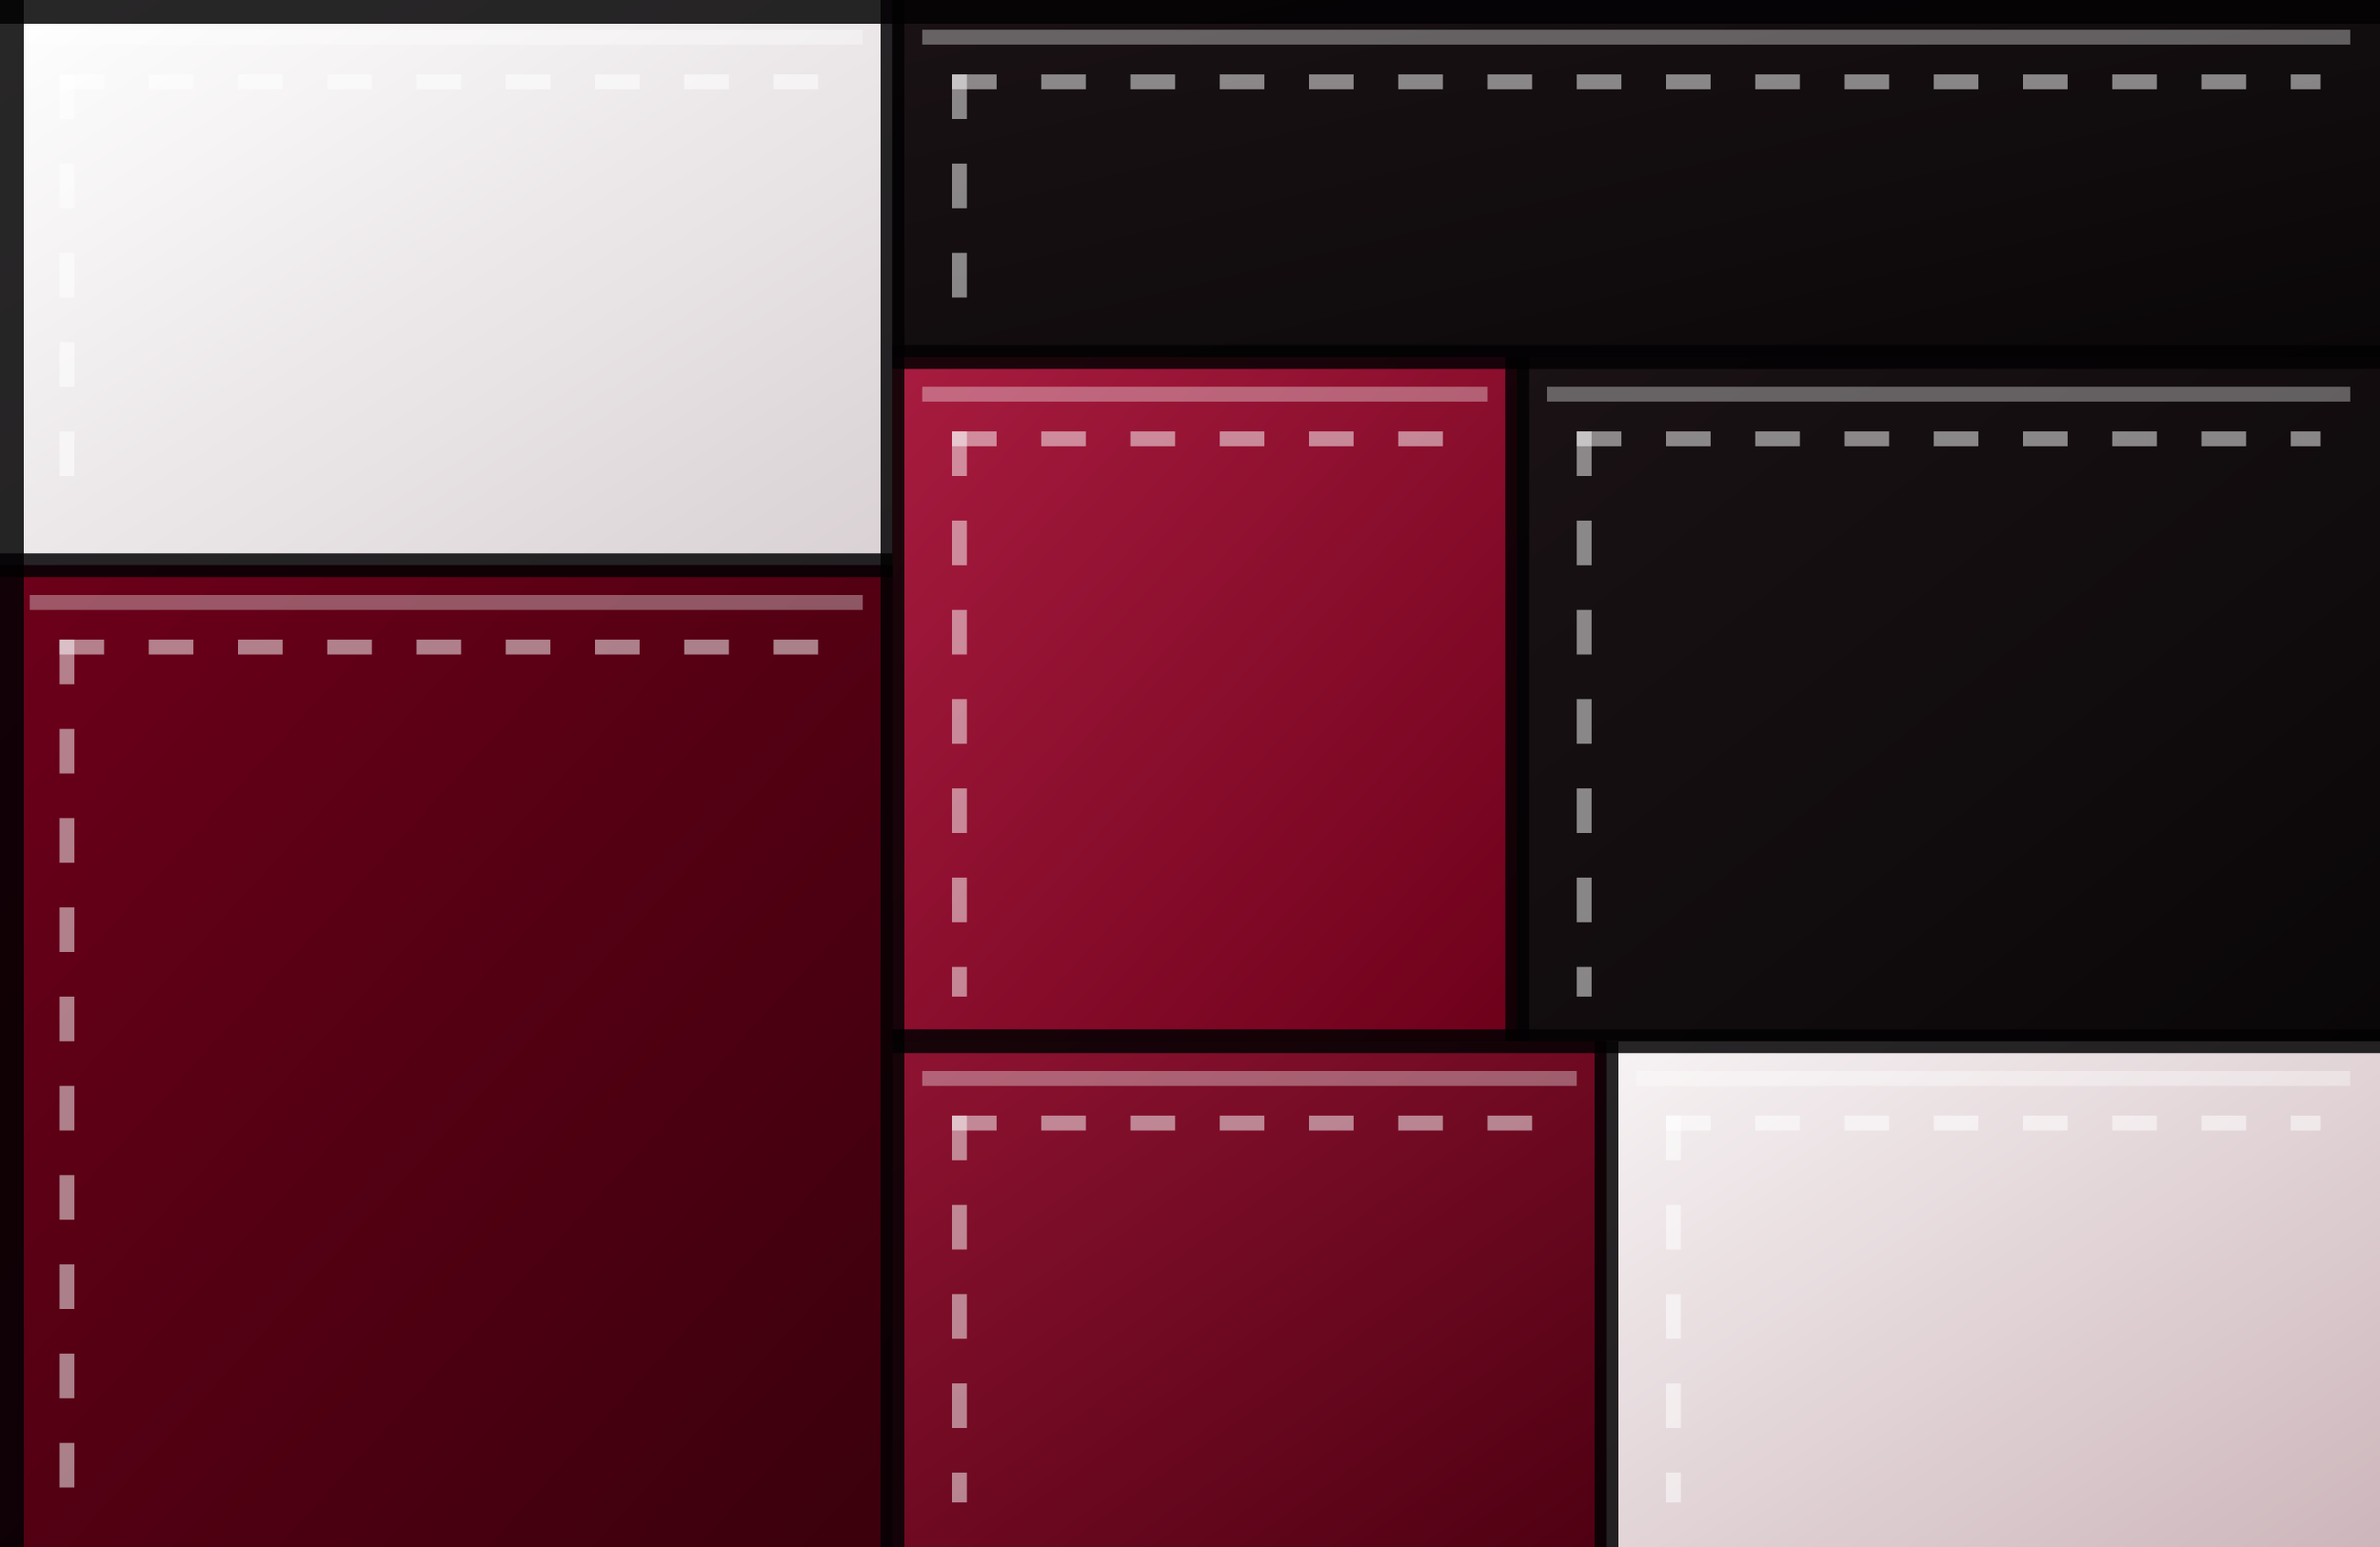
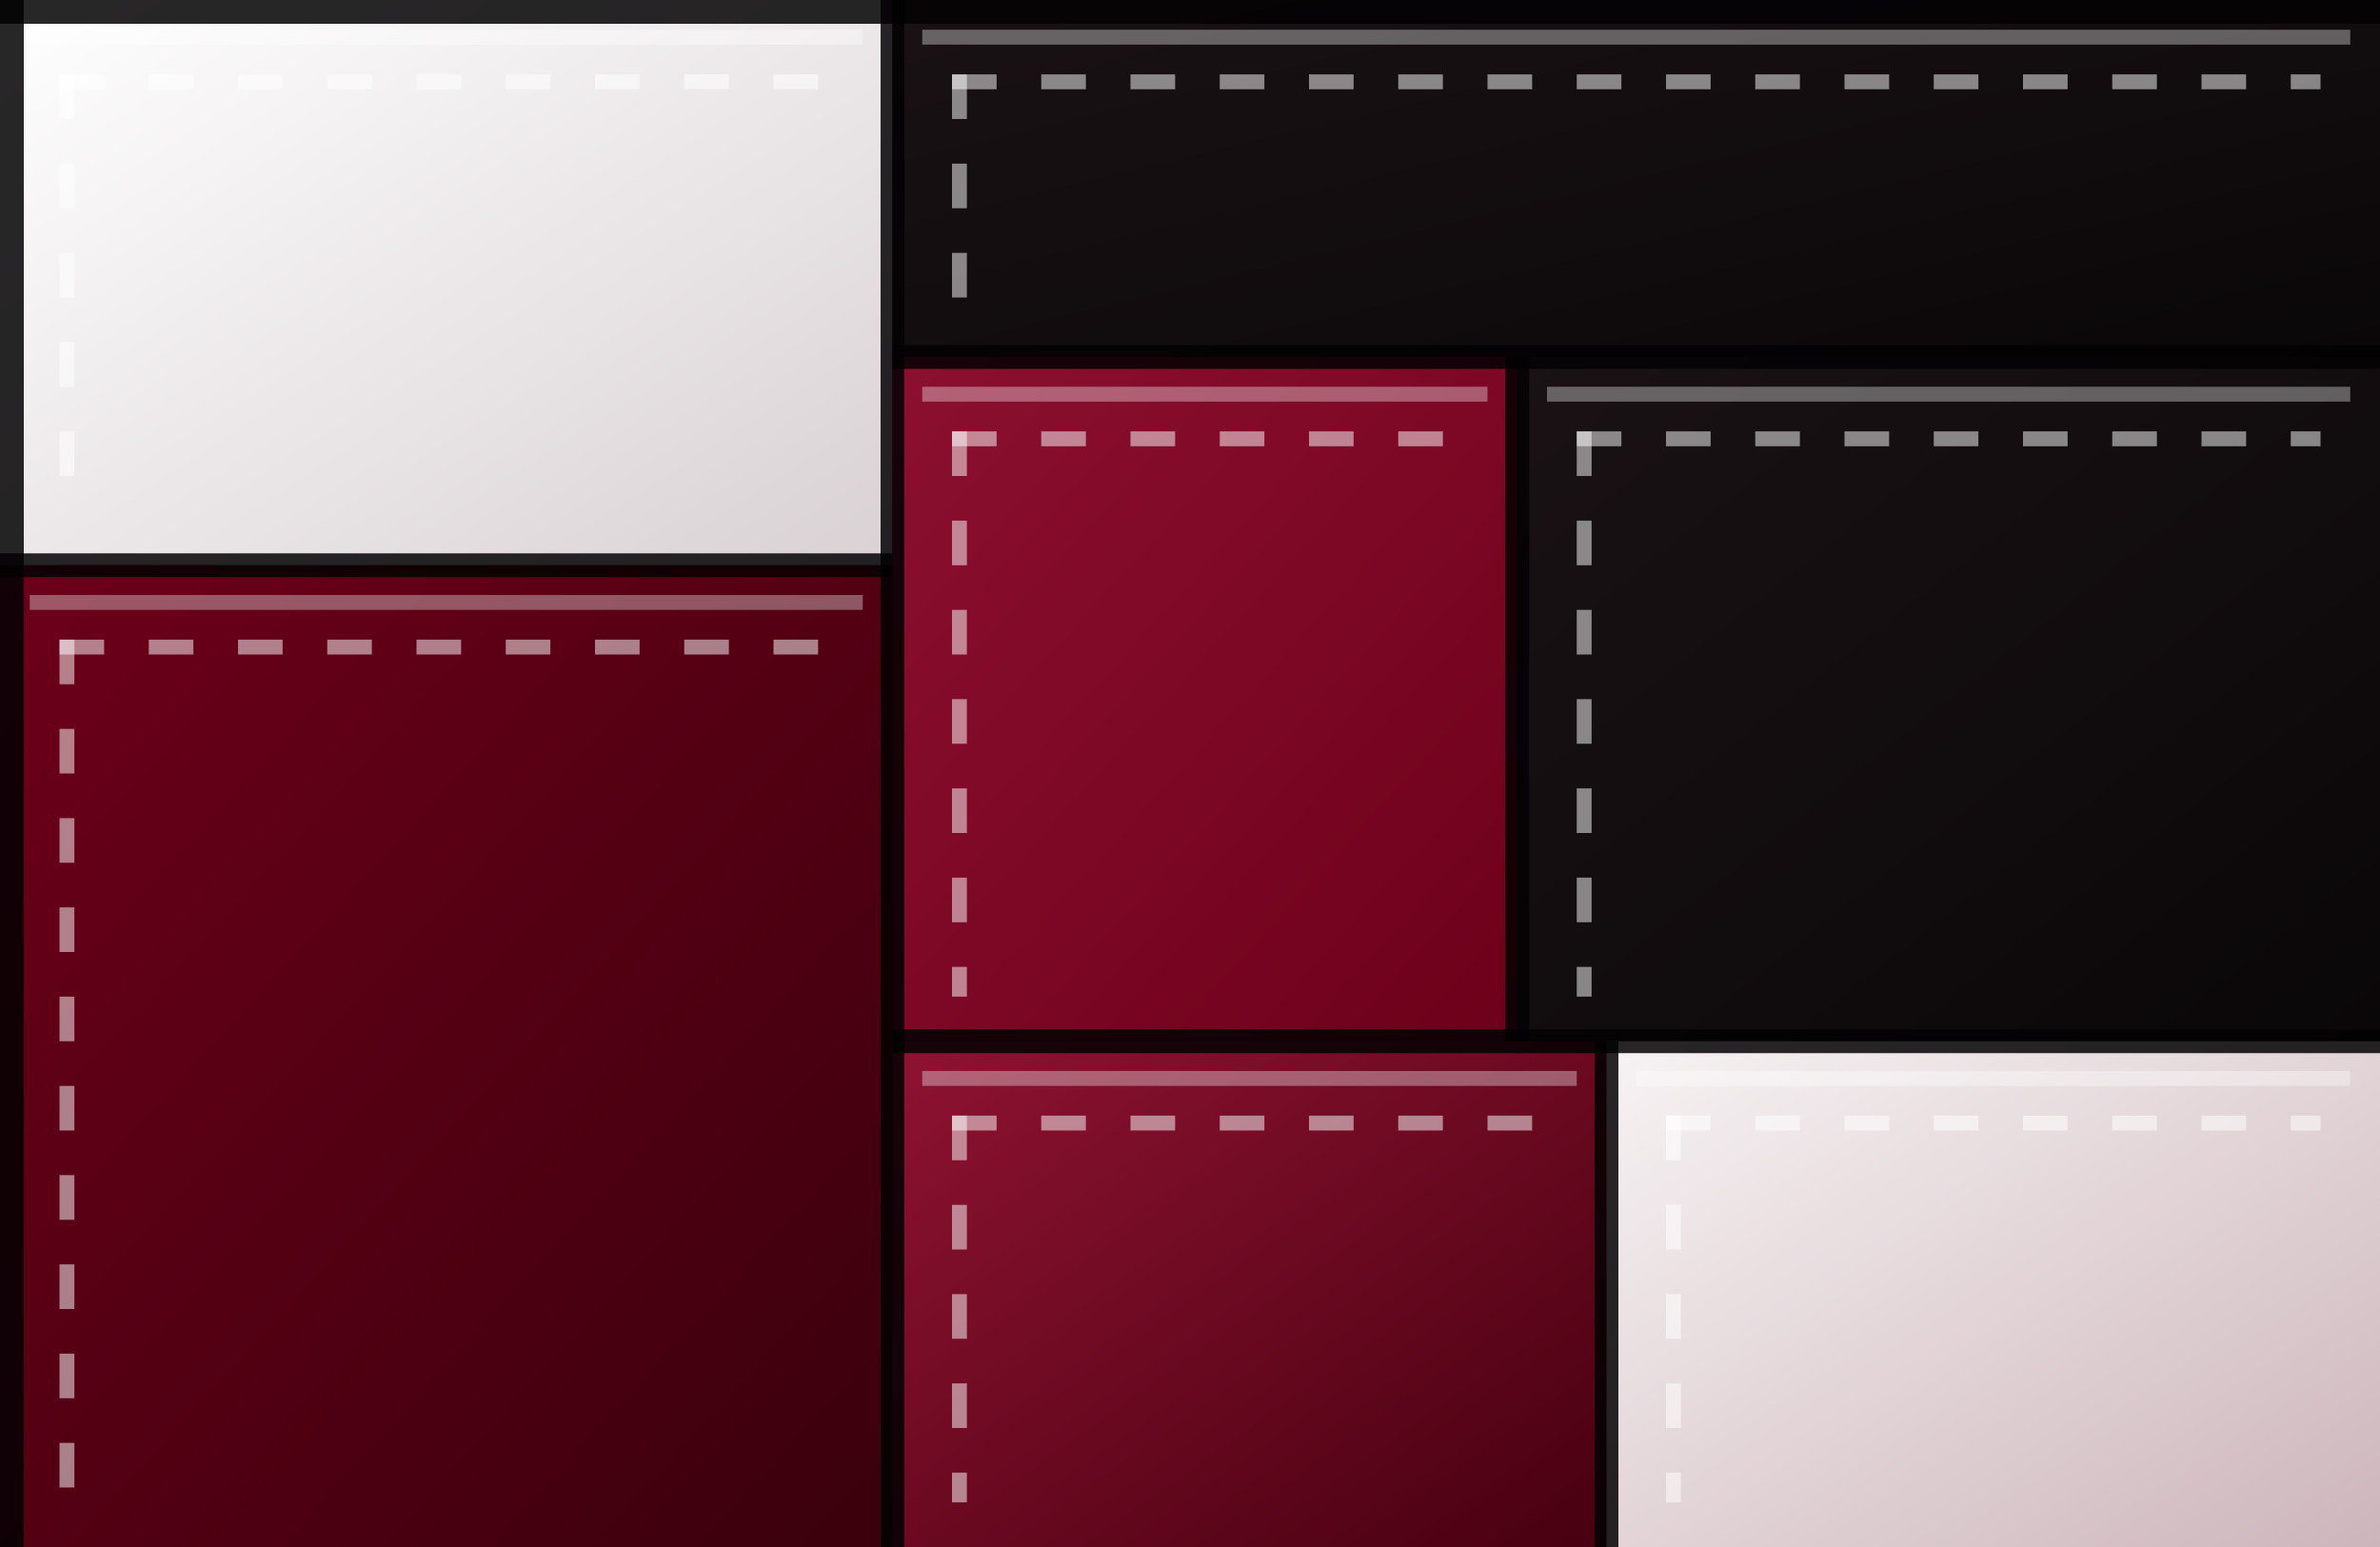
<svg xmlns="http://www.w3.org/2000/svg" width="160" height="104" viewBox="0 0 160 104">
  <defs>
    <linearGradient id="b1" x1="0" y1="0" x2="1" y2="1">
      <stop offset="0" stop-color="#FFFFFF" />
      <stop offset="1" stop-color="#D9D1D4" />
    </linearGradient>
    <linearGradient id="b2" x1="0" y1="0" x2="1" y2="1">
      <stop offset="0" stop-color="#8F1332" />
-       <stop offset="1" stop-color="#4F0012" />
+       <stop offset="1" stop-color="#470010" />
    </linearGradient>
    <linearGradient id="o1" x1="0" y1="0" x2="1" y2="1">
-       <stop offset="0" stop-color="#A81C40" />
+       <stop offset="0" stop-color="#8C1030" />
      <stop offset="1" stop-color="#6D001A" />
    </linearGradient>
    <linearGradient id="o2" x1="0" y1="0" x2="1" y2="1">
      <stop offset="0" stop-color="#6D001A" />
      <stop offset="1" stop-color="#3A000C" />
    </linearGradient>
    <linearGradient id="n1" x1="0" y1="0" x2="1" y2="1">
      <stop offset="0" stop-color="#1A1215" />
      <stop offset="1" stop-color="#0A0708" />
    </linearGradient>
    <linearGradient id="w1" x1="0" y1="0" x2="1" y2="1">
      <stop offset="0" stop-color="#F7F3F4" />
      <stop offset="1" stop-color="#CDB6BB" />
    </linearGradient>
  </defs>
  <rect width="160" height="104" fill="#060405" />
  <rect x="0" y="0" width="60" height="38" fill="url(#b1)" />
  <rect x="60" y="0" width="100" height="24" fill="url(#n1)" />
  <rect x="60" y="24" width="42" height="46" fill="url(#o1)" />
  <rect x="102" y="24" width="58" height="46" fill="url(#n1)" />
  <rect x="0" y="38" width="60" height="66" fill="url(#o2)" />
  <rect x="60" y="70" width="48" height="34" fill="url(#b2)" />
  <rect x="108" y="70" width="52" height="34" fill="url(#w1)" />
  <g fill="none" stroke="#030203" stroke-opacity=".85" stroke-width="1.6">
    <path d="M0 .8H160M0 38H60M60 24H160M60 70H160" />
    <path d="M.8 0V104M60 0V104M102 24V70M108 70V104" />
  </g>
  <g fill="none" stroke="#fff" stroke-opacity=".34" stroke-width="1">
    <path d="M2 2.5H58M62 2.5H158M62 26.5H100M104 26.5H158M2 40.5H58M62 72.5H106M110 72.5H158" />
  </g>
  <g fill="none" stroke="#fff" stroke-opacity=".5" stroke-width="1" stroke-dasharray="3 3">
    <path d="M4 5.5H56M64 5.5H156M64 29.5H98M106 29.5H156M4 43.5H56M64 75.5H104M112 75.5H156" />
    <path d="M4.5 5V35M64.5 5V21M64.5 29V67M106.5 29V67M4.5 43V101M64.5 75V101M112.5 75V101" />
  </g>
</svg>
